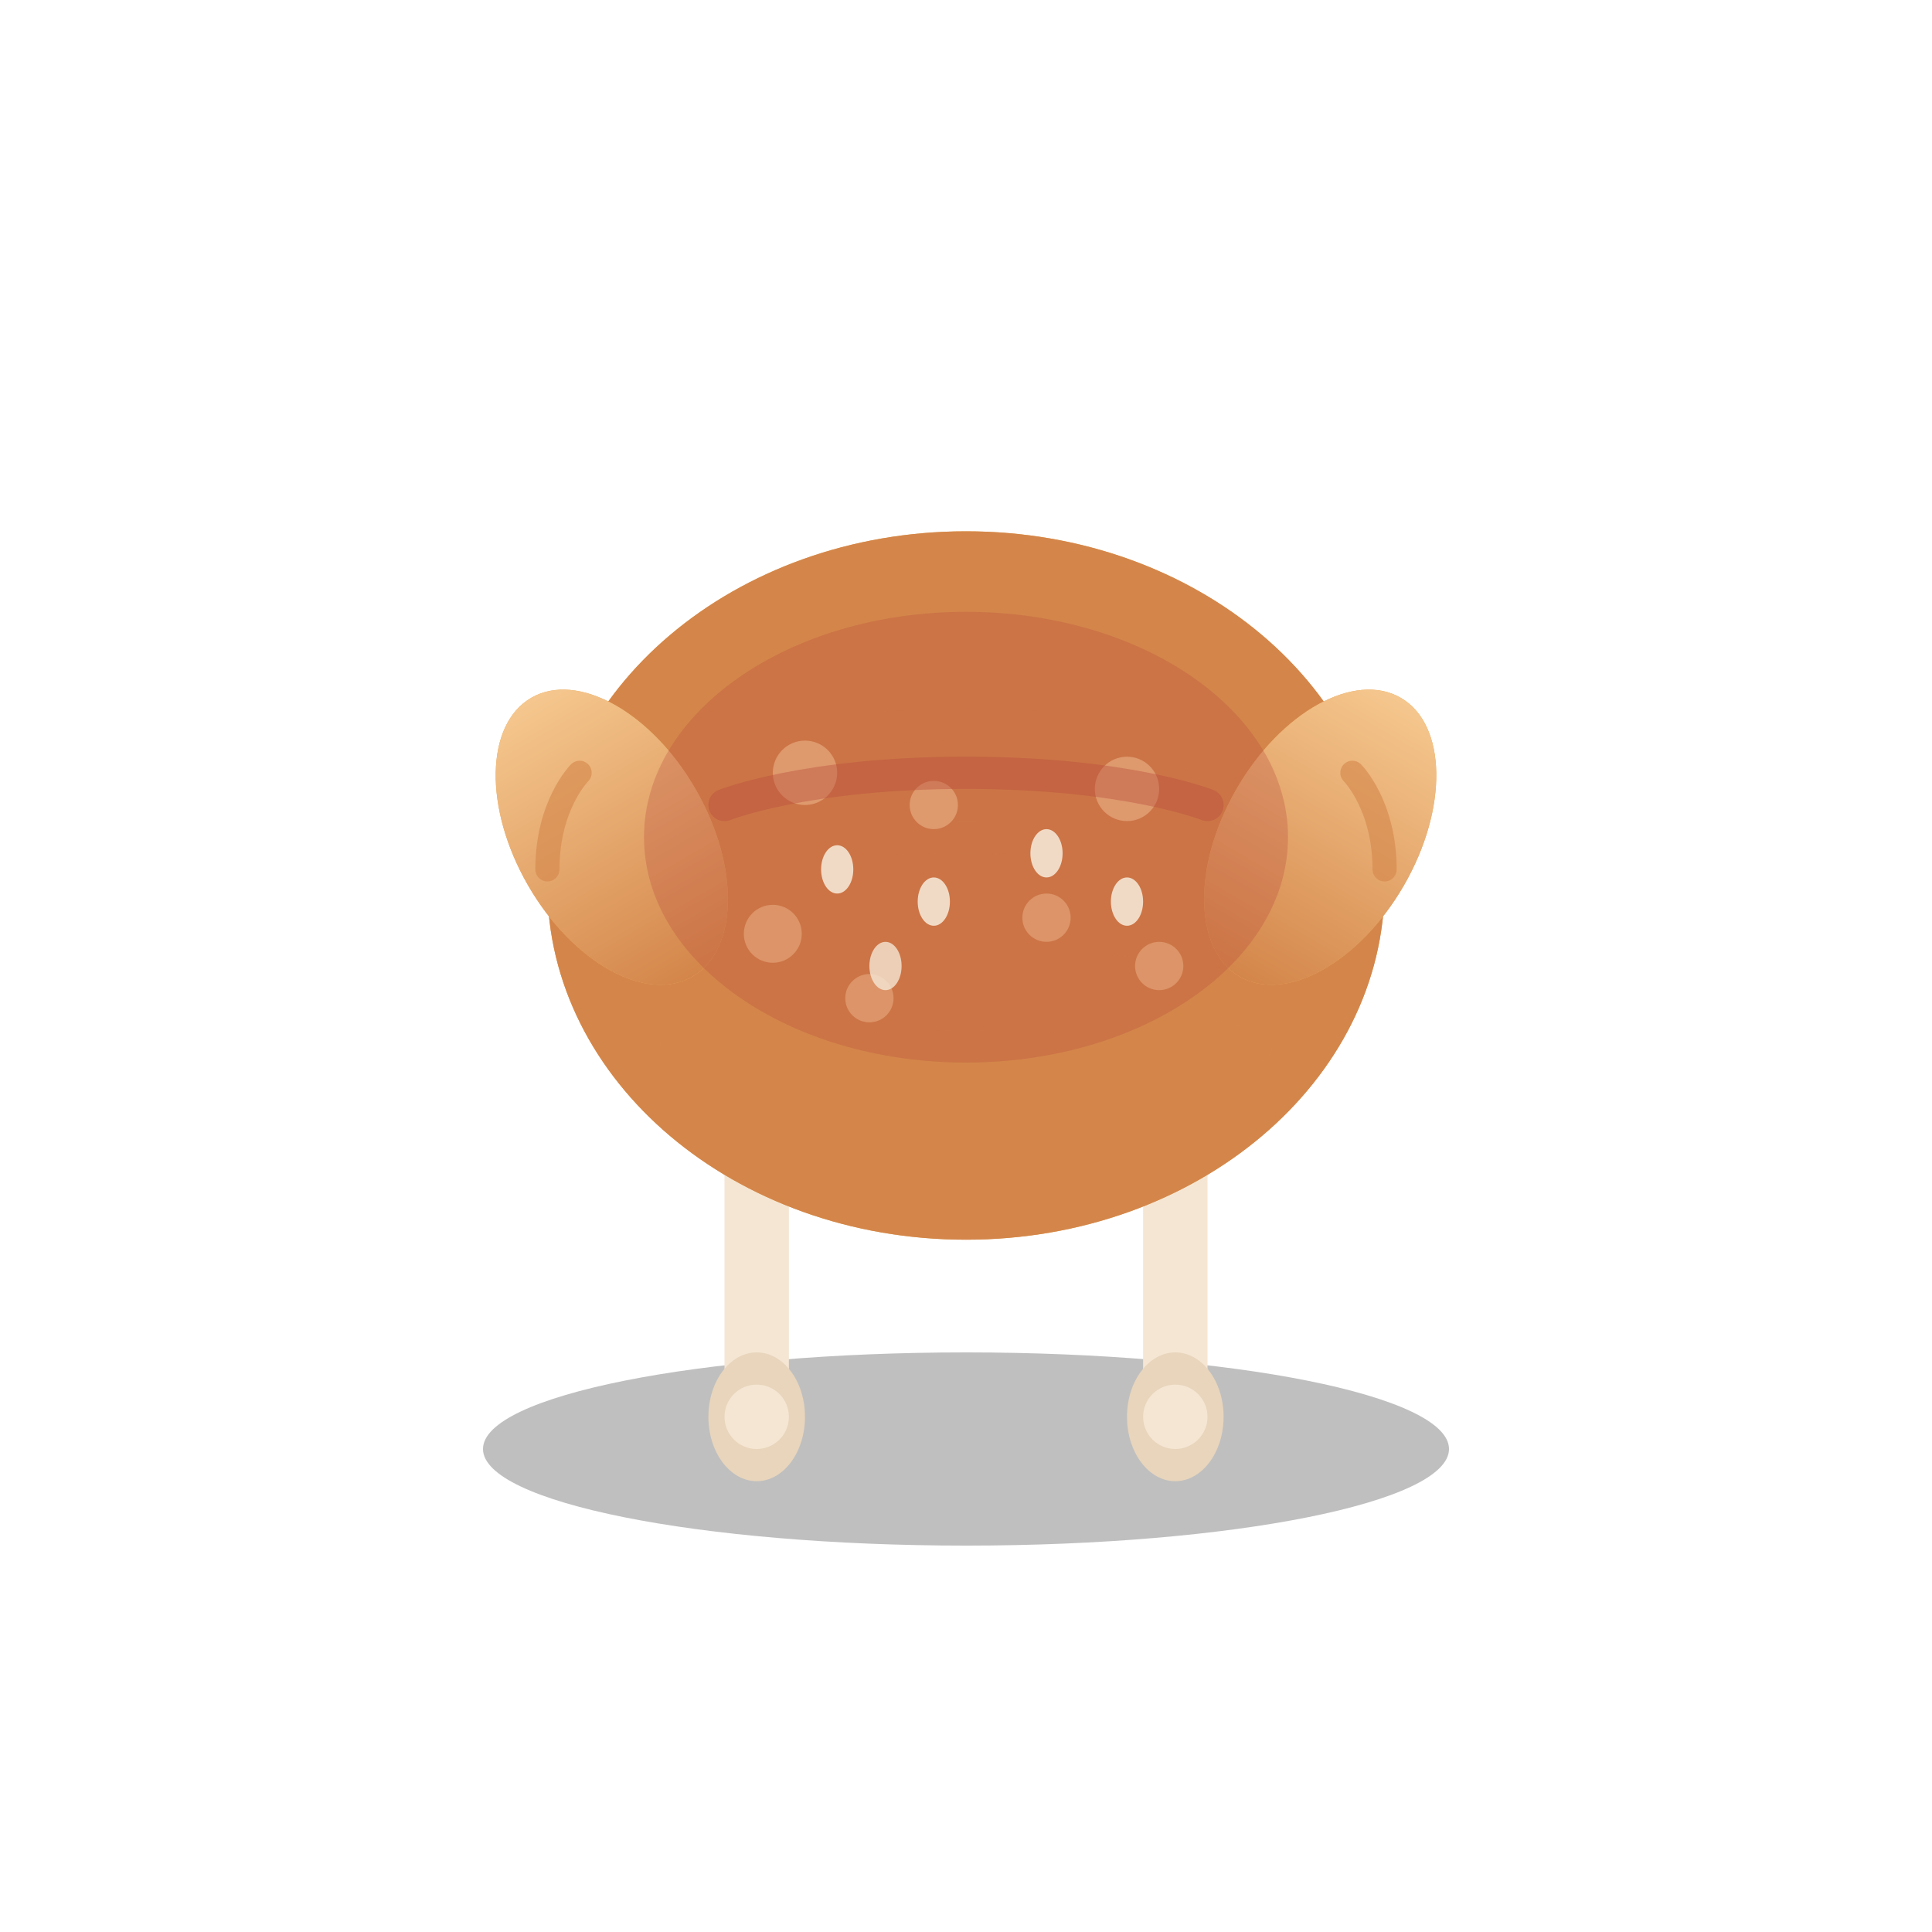
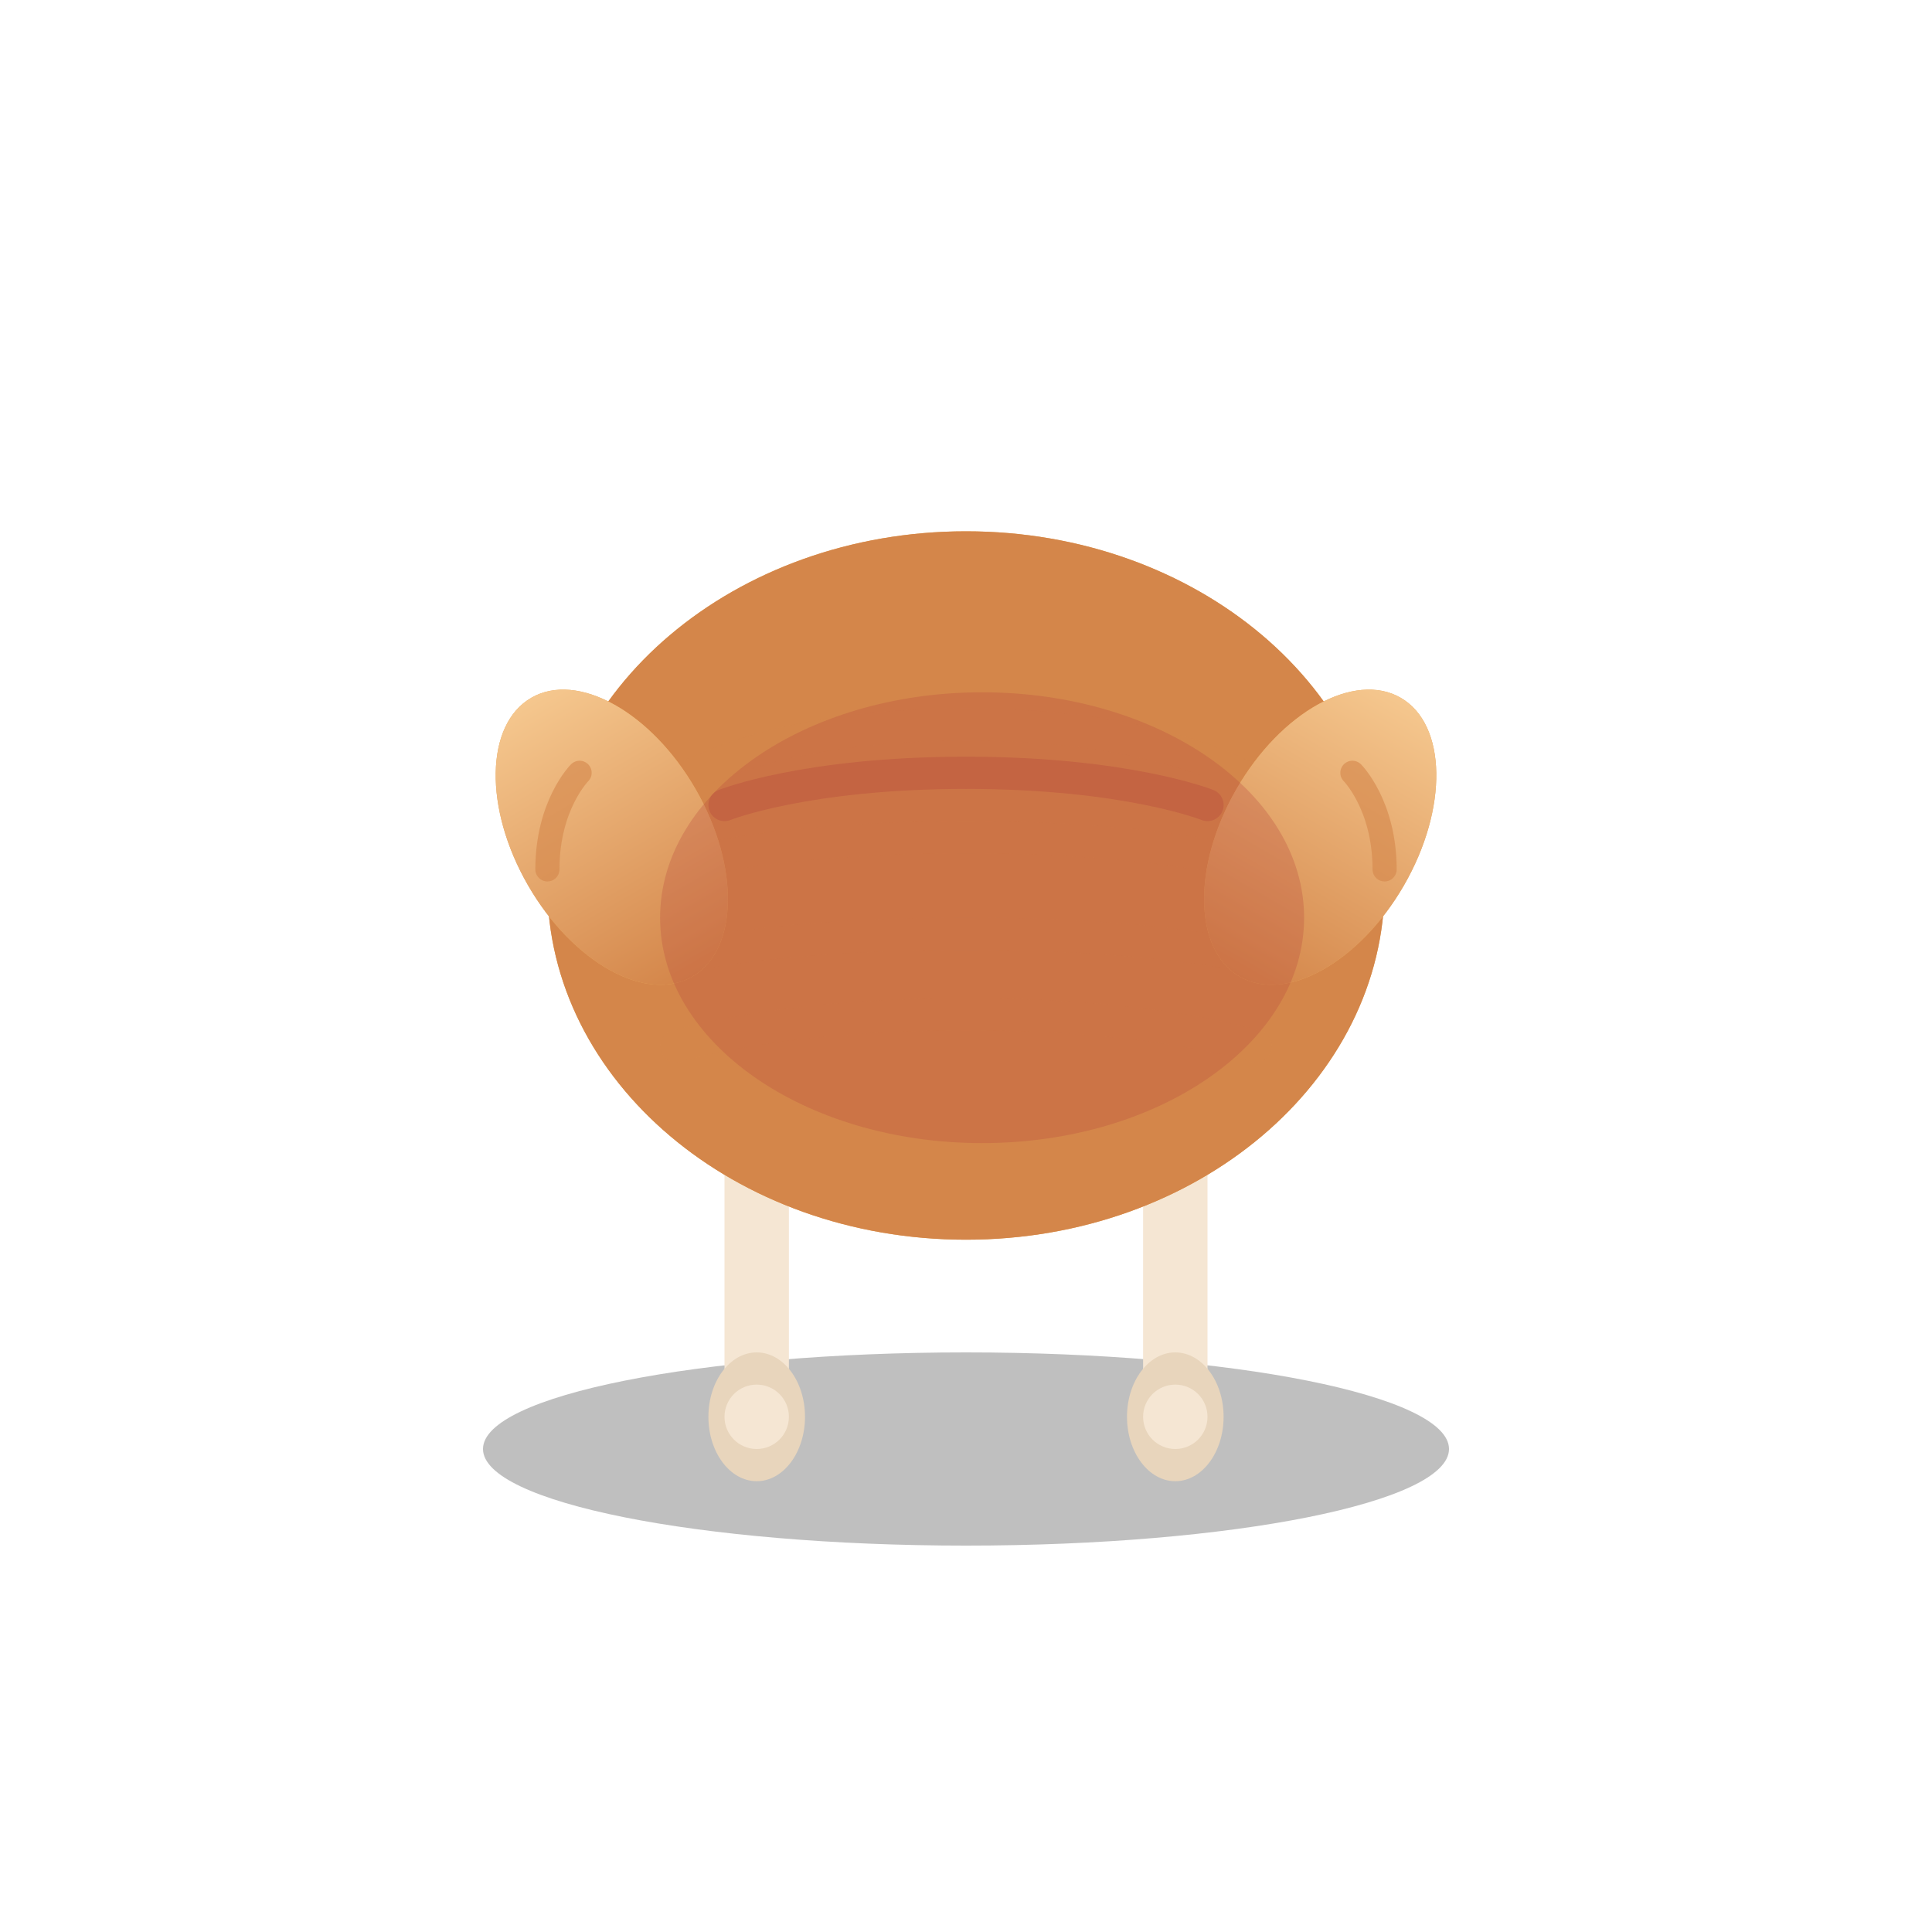
<svg xmlns="http://www.w3.org/2000/svg" width="120" height="120" viewBox="0 0 120 120" fill="none">
-   <ellipse cx="60" cy="90" rx="30" ry="6" fill="#000000" opacity="0.25" />
-   <rect x="45" y="70" width="4" height="18" rx="2" fill="#F5E6D3" />
-   <ellipse cx="47" cy="88" rx="3" ry="4" fill="#E8D5BC" />
-   <circle cx="47" cy="88" r="2" fill="#F5E6D3" />
-   <rect x="71" y="70" width="4" height="18" rx="2" fill="#F5E6D3" />
-   <ellipse cx="73" cy="88" rx="3" ry="4" fill="#E8D5BC" />
-   <circle cx="73" cy="88" r="2" fill="#F5E6D3" />
-   <ellipse cx="60" cy="55" rx="26" ry="22" fill="#E8A75A" />
-   <ellipse cx="60" cy="55" rx="26" ry="22" fill="url(#chicken-gradient)" />
-   <path d="M40 50C40 50 45 45 60 45C75 45 80 50 80 50" stroke="#D4864A" stroke-width="2" opacity="0.7" stroke-linecap="round" />
-   <path d="M38 55C38 55 44 52 60 52C76 52 82 55 82 55" stroke="#D4864A" stroke-width="2" opacity="0.6" stroke-linecap="round" />
-   <path d="M40 60C40 60 46 58 60 58C74 58 80 60 80 60" stroke="#D4864A" stroke-width="2" opacity="0.7" stroke-linecap="round" />
-   <path d="M42 65C42 65 48 63 60 63C72 63 78 65 78 65" stroke="#D4864A" stroke-width="2" opacity="0.6" stroke-linecap="round" />
-   <circle cx="50" cy="48" r="2" fill="#F5C78E" opacity="0.8" />
-   <circle cx="58" cy="50" r="1.5" fill="#F5C78E" opacity="0.8" />
-   <circle cx="70" cy="49" r="2" fill="#F5C78E" opacity="0.8" />
-   <circle cx="65" cy="57" r="1.5" fill="#F5C78E" opacity="0.7" />
-   <circle cx="54" cy="62" r="1.5" fill="#F5C78E" opacity="0.7" />
-   <circle cx="48" cy="58" r="1.8" fill="#F5C78E" opacity="0.7" />
-   <circle cx="72" cy="60" r="1.5" fill="#F5C78E" opacity="0.7" />
-   <ellipse cx="38" cy="52" rx="6" ry="10" fill="#E8A75A" transform="rotate(-30 38 52)" />
-   <ellipse cx="38" cy="52" rx="6" ry="10" fill="url(#wing-gradient)" transform="rotate(-30 38 52)" />
-   <path d="M36 48C36 48 34 50 34 54" stroke="#D4864A" stroke-width="1.5" opacity="0.6" stroke-linecap="round" />
-   <ellipse cx="82" cy="52" rx="6" ry="10" fill="#E8A75A" transform="rotate(30 82 52)" />
-   <ellipse cx="82" cy="52" rx="6" ry="10" fill="url(#wing-gradient)" transform="rotate(30 82 52)" />
-   <path d="M84 48C84 48 86 50 86 54" stroke="#D4864A" stroke-width="1.5" opacity="0.6" stroke-linecap="round" />
-   <ellipse cx="60" cy="52" rx="20" ry="14" fill="#B84A3D" opacity="0.3" />
-   <path d="M45 50C45 50 50 48 60 48C70 48 75 50 75 50" stroke="#B84A3D" stroke-width="2" opacity="0.4" stroke-linecap="round" />
-   <ellipse cx="52" cy="54" rx="1" ry="1.5" fill="#F5E6D3" opacity="0.9" />
-   <ellipse cx="58" cy="56" rx="1" ry="1.5" fill="#F5E6D3" opacity="0.9" />
-   <ellipse cx="65" cy="53" rx="1" ry="1.5" fill="#F5E6D3" opacity="0.9" />
-   <ellipse cx="70" cy="56" rx="1" ry="1.5" fill="#F5E6D3" opacity="0.9" />
-   <ellipse cx="55" cy="60" rx="1" ry="1.5" fill="#F5E6D3" opacity="0.8" />
+   <path opacity="0.25" d="M60 96C76.569 96 90 93.314 90 90C90 86.686 76.569 84 60 84C43.431 84 30 86.686 30 90C30 93.314 43.431 96 60 96Z" fill="black" />
+   <path d="M49 72C49 70.895 48.105 70 47 70C45.895 70 45 70.895 45 72V86C45 87.105 45.895 88 47 88C48.105 88 49 87.105 49 86V72Z" fill="#F5E6D3" />
+   <path d="M47 92C48.657 92 50 90.209 50 88C50 85.791 48.657 84 47 84C45.343 84 44 85.791 44 88C44 90.209 45.343 92 47 92Z" fill="#E8D5BC" />
+   <path d="M47 90C48.105 90 49 89.105 49 88C49 86.895 48.105 86 47 86C45.895 86 45 86.895 45 88C45 89.105 45.895 90 47 90Z" fill="#F5E6D3" />
+   <path d="M75 72C75 70.895 74.105 70 73 70C71.895 70 71 70.895 71 72V86C71 87.105 71.895 88 73 88C74.105 88 75 87.105 75 86V72Z" fill="#F5E6D3" />
+   <path d="M73 92C74.657 92 76 90.209 76 88C76 85.791 74.657 84 73 84C71.343 84 70 85.791 70 88C70 90.209 71.343 92 73 92Z" fill="#E8D5BC" />
+   <path d="M73 90C74.105 90 75 89.105 75 88C75 86.895 74.105 86 73 86C71.895 86 71 86.895 71 88C71 89.105 71.895 90 73 90Z" fill="#F5E6D3" />
+   <path d="M60 77C74.359 77 86 67.15 86 55C86 42.85 74.359 33 60 33C45.641 33 34 42.85 34 55C34 67.15 45.641 77 60 77Z" fill="#E8A75A" />
+   <path d="M60 77C74.359 77 86 67.15 86 55C86 42.85 74.359 33 60 33C45.641 33 34 42.85 34 55C34 67.15 45.641 77 60 77Z" fill="url(#paint0_radial_17_401)" />
+   <path opacity="0.7" d="M40 50C40 50 45 45 60 45C75 45 80 50 80 50" stroke="#D4864A" stroke-width="2" stroke-linecap="round" />
+   <path opacity="0.6" d="M38 55C38 55 44 52 60 52C76 52 82 55 82 55" stroke="#D4864A" stroke-width="2" stroke-linecap="round" />
+   <path opacity="0.7" d="M40 60C40 60 46 58 60 58C74 58 80 60 80 60" stroke="#D4864A" stroke-width="2" stroke-linecap="round" />
+   <path opacity="0.6" d="M42 65C42 65 48 63 60 63C72 63 78 65 78 65" stroke="#D4864A" stroke-width="2" stroke-linecap="round" />
+   <path d="M43 60.66C45.87 59.004 45.958 53.783 43.196 49C40.435 44.217 35.87 41.683 33 43.34C30.13 44.997 30.042 50.217 32.804 55C35.565 59.783 40.13 62.317 43 60.66Z" fill="#E8A75A" />
+   <path d="M43 60.66C45.87 59.004 45.958 53.783 43.196 49C40.435 44.217 35.87 41.683 33 43.34C30.13 44.997 30.042 50.217 32.804 55C35.565 59.783 40.13 62.317 43 60.66Z" fill="url(#paint1_linear_17_401)" />
+   <path opacity="0.6" d="M36 48C36 48 34 50 34 54" stroke="#D4864A" stroke-width="1.5" stroke-linecap="round" />
+   <path d="M77 60.66C79.87 62.317 84.435 59.783 87.196 55C89.958 50.217 89.87 44.997 87 43.34C84.13 41.683 79.565 44.217 76.804 49C74.042 53.783 74.13 59.003 77 60.66Z" fill="#E8A75A" />
+   <path d="M77 60.66C79.87 62.317 84.435 59.783 87.196 55C89.958 50.217 89.87 44.997 87 43.34C84.13 41.683 79.565 44.217 76.804 49C74.042 53.783 74.13 59.003 77 60.66Z" fill="url(#paint2_linear_17_401)" />
+   <path opacity="0.6" d="M84 48C84 48 86 50 86 54" stroke="#D4864A" stroke-width="1.5" stroke-linecap="round" />
+   <path opacity="0.3" d="M61 71C72.046 71 81 64.732 81 57C81 49.268 72.046 43 61 43C49.954 43 41 49.268 41 57C41 64.732 49.954 71 61 71Z" fill="#B84A3D" />
+   <path opacity="0.4" d="M45 50C45 50 50 48 60 48C70 48 75 50 75 50" stroke="#B84A3D" stroke-width="2" stroke-linecap="round" />
  <defs>
-     <radialGradient id="chicken-gradient" cx="60" cy="50">
-       <stop offset="0%" stop-color="#F5C78E" />
-       <stop offset="60%" stop-color="#E8A75A" />
-       <stop offset="100%" stop-color="#D4864A" />
+     <radialGradient id="paint0_radial_17_401" cx="0" cy="0" r="1" gradientUnits="userSpaceOnUse" gradientTransform="translate(3154 2233) scale(26 22)">
+       <stop stop-color="#F5C78E" />
+       <stop offset="0.6" stop-color="#E8A75A" />
+       <stop offset="1" stop-color="#D4864A" />
    </radialGradient>
-     <linearGradient id="wing-gradient" x1="0" y1="0" x2="0" y2="1">
-       <stop offset="0%" stop-color="#F5C78E" />
-       <stop offset="100%" stop-color="#D4864A" />
+     <linearGradient id="paint1_linear_17_401" x1="27.804" y1="46.34" x2="37.804" y2="63.66" gradientUnits="userSpaceOnUse">
+       <stop stop-color="#F5C78E" />
+       <stop offset="1" stop-color="#D4864A" />
+     </linearGradient>
+     <linearGradient id="paint2_linear_17_401" x1="81.804" y1="40.34" x2="71.804" y2="57.66" gradientUnits="userSpaceOnUse">
+       <stop stop-color="#F5C78E" />
+       <stop offset="1" stop-color="#D4864A" />
    </linearGradient>
  </defs>
</svg>
